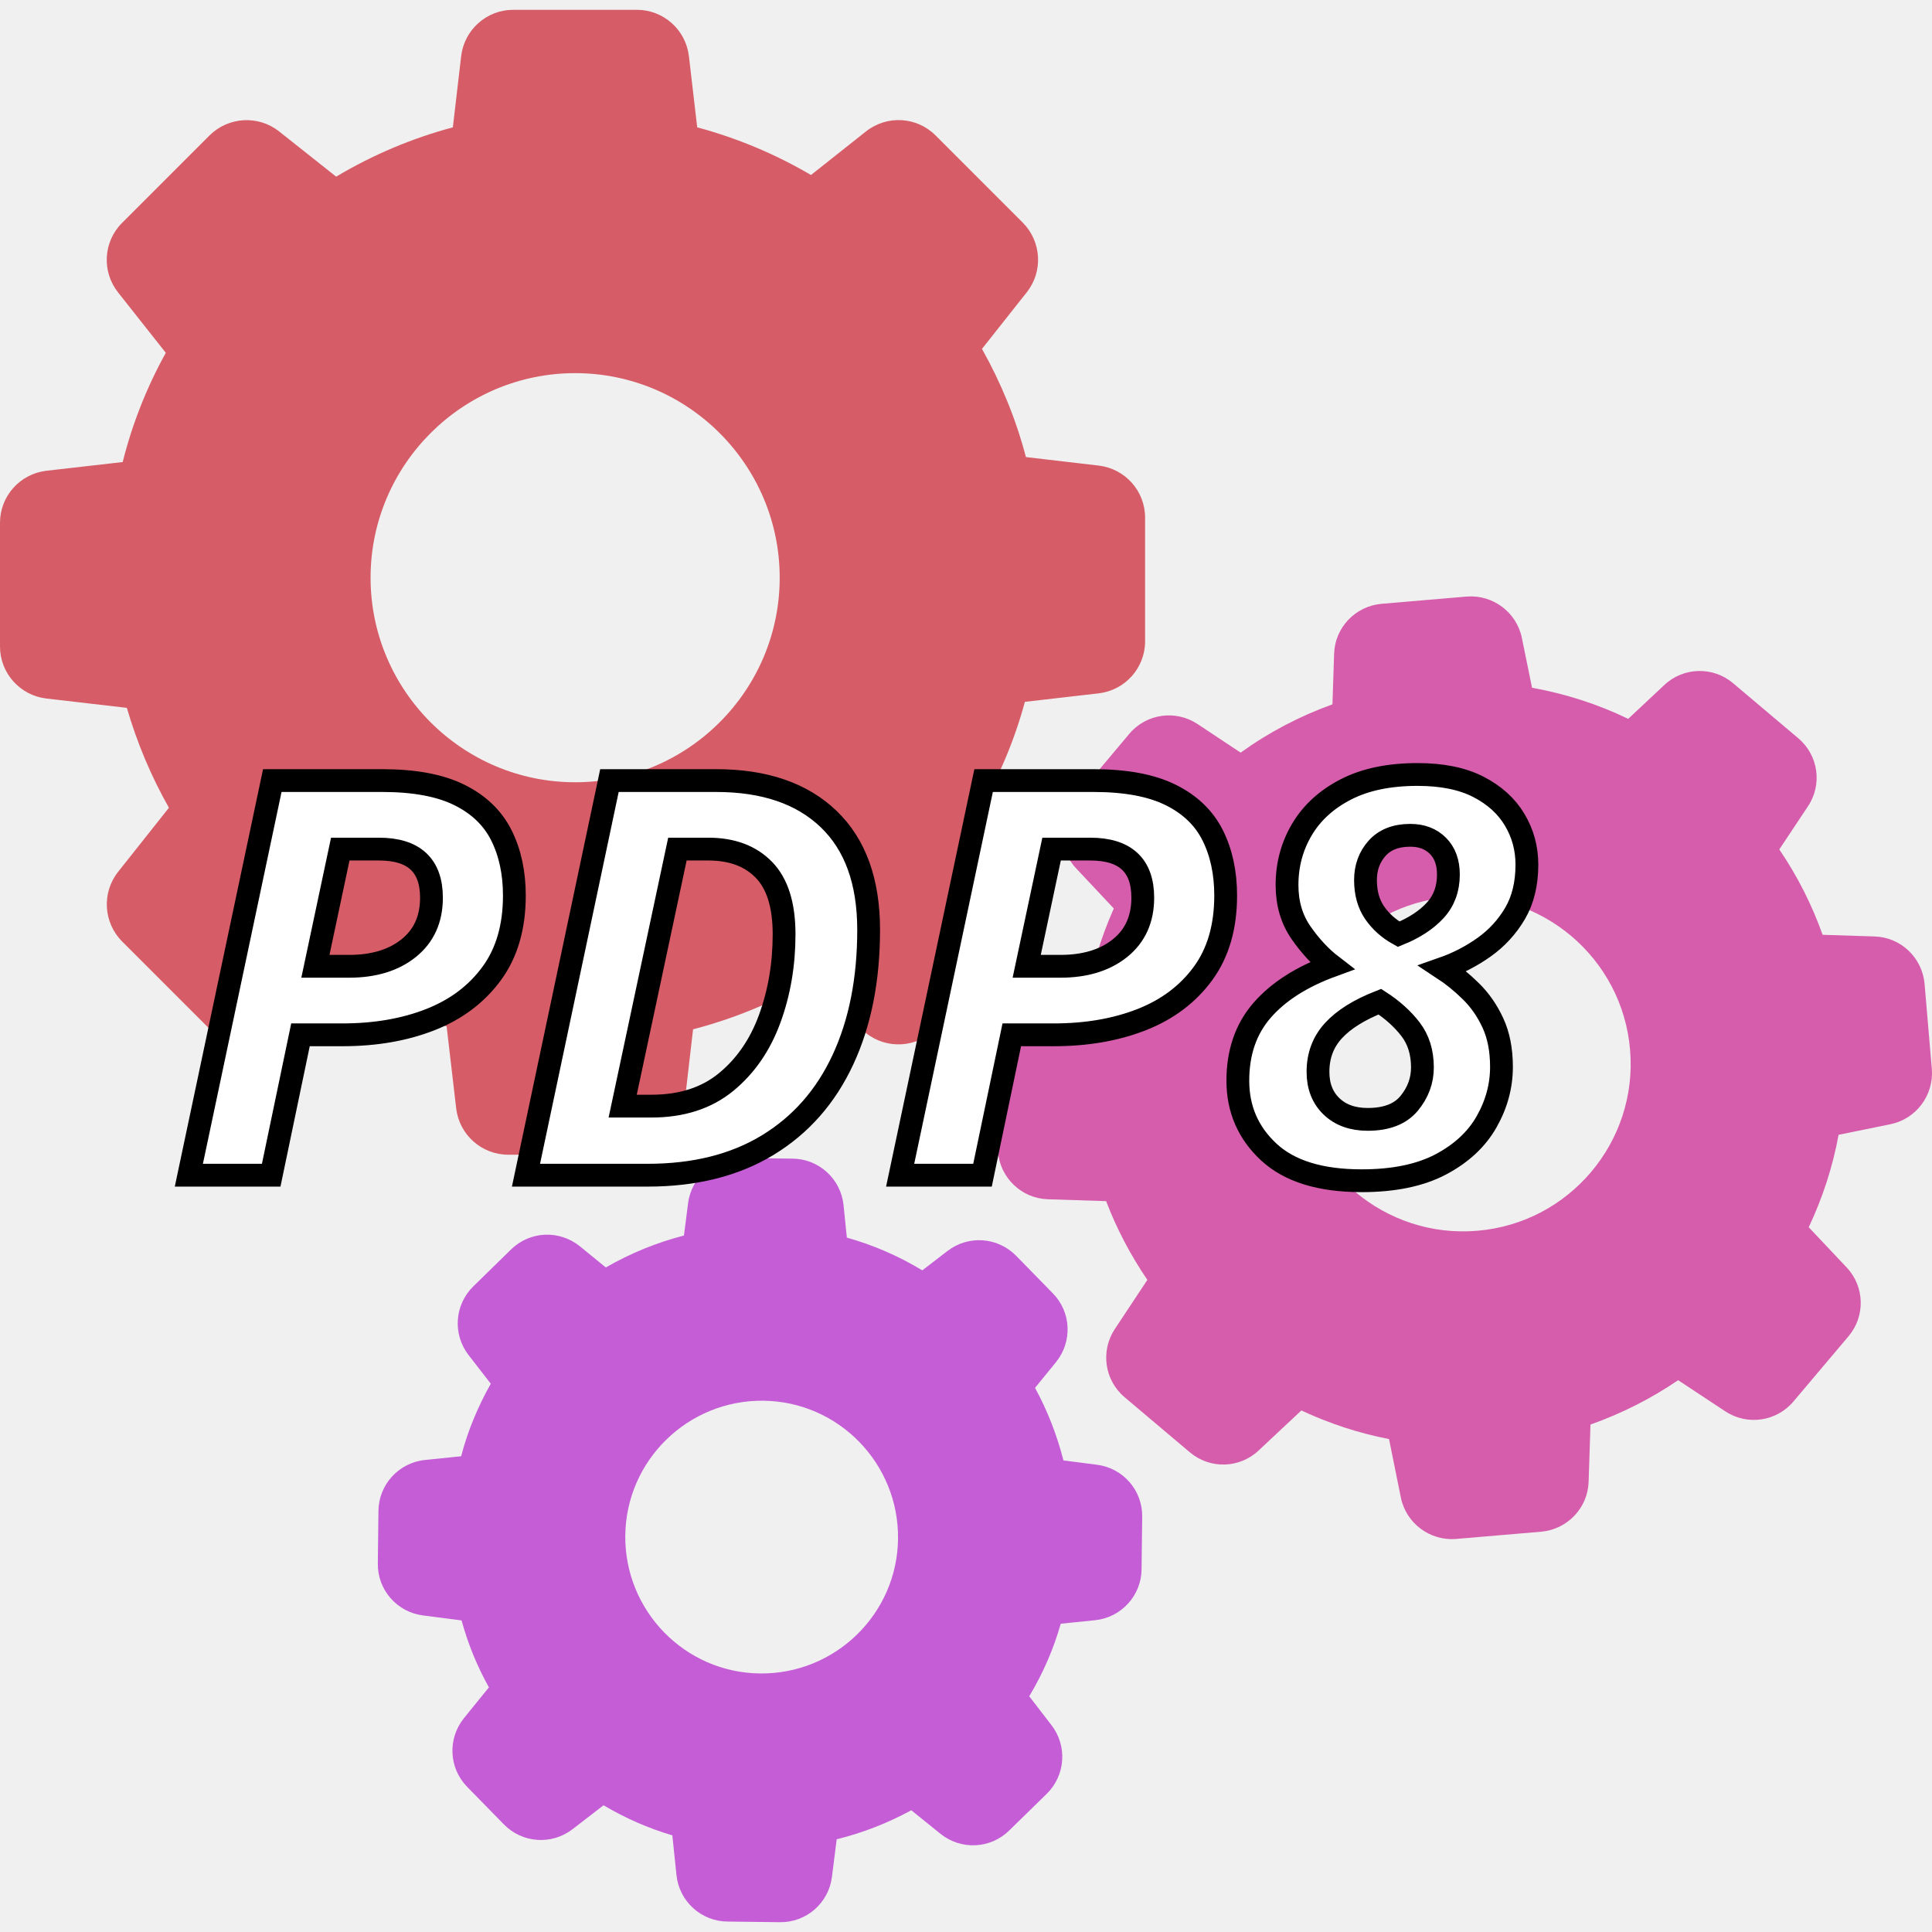
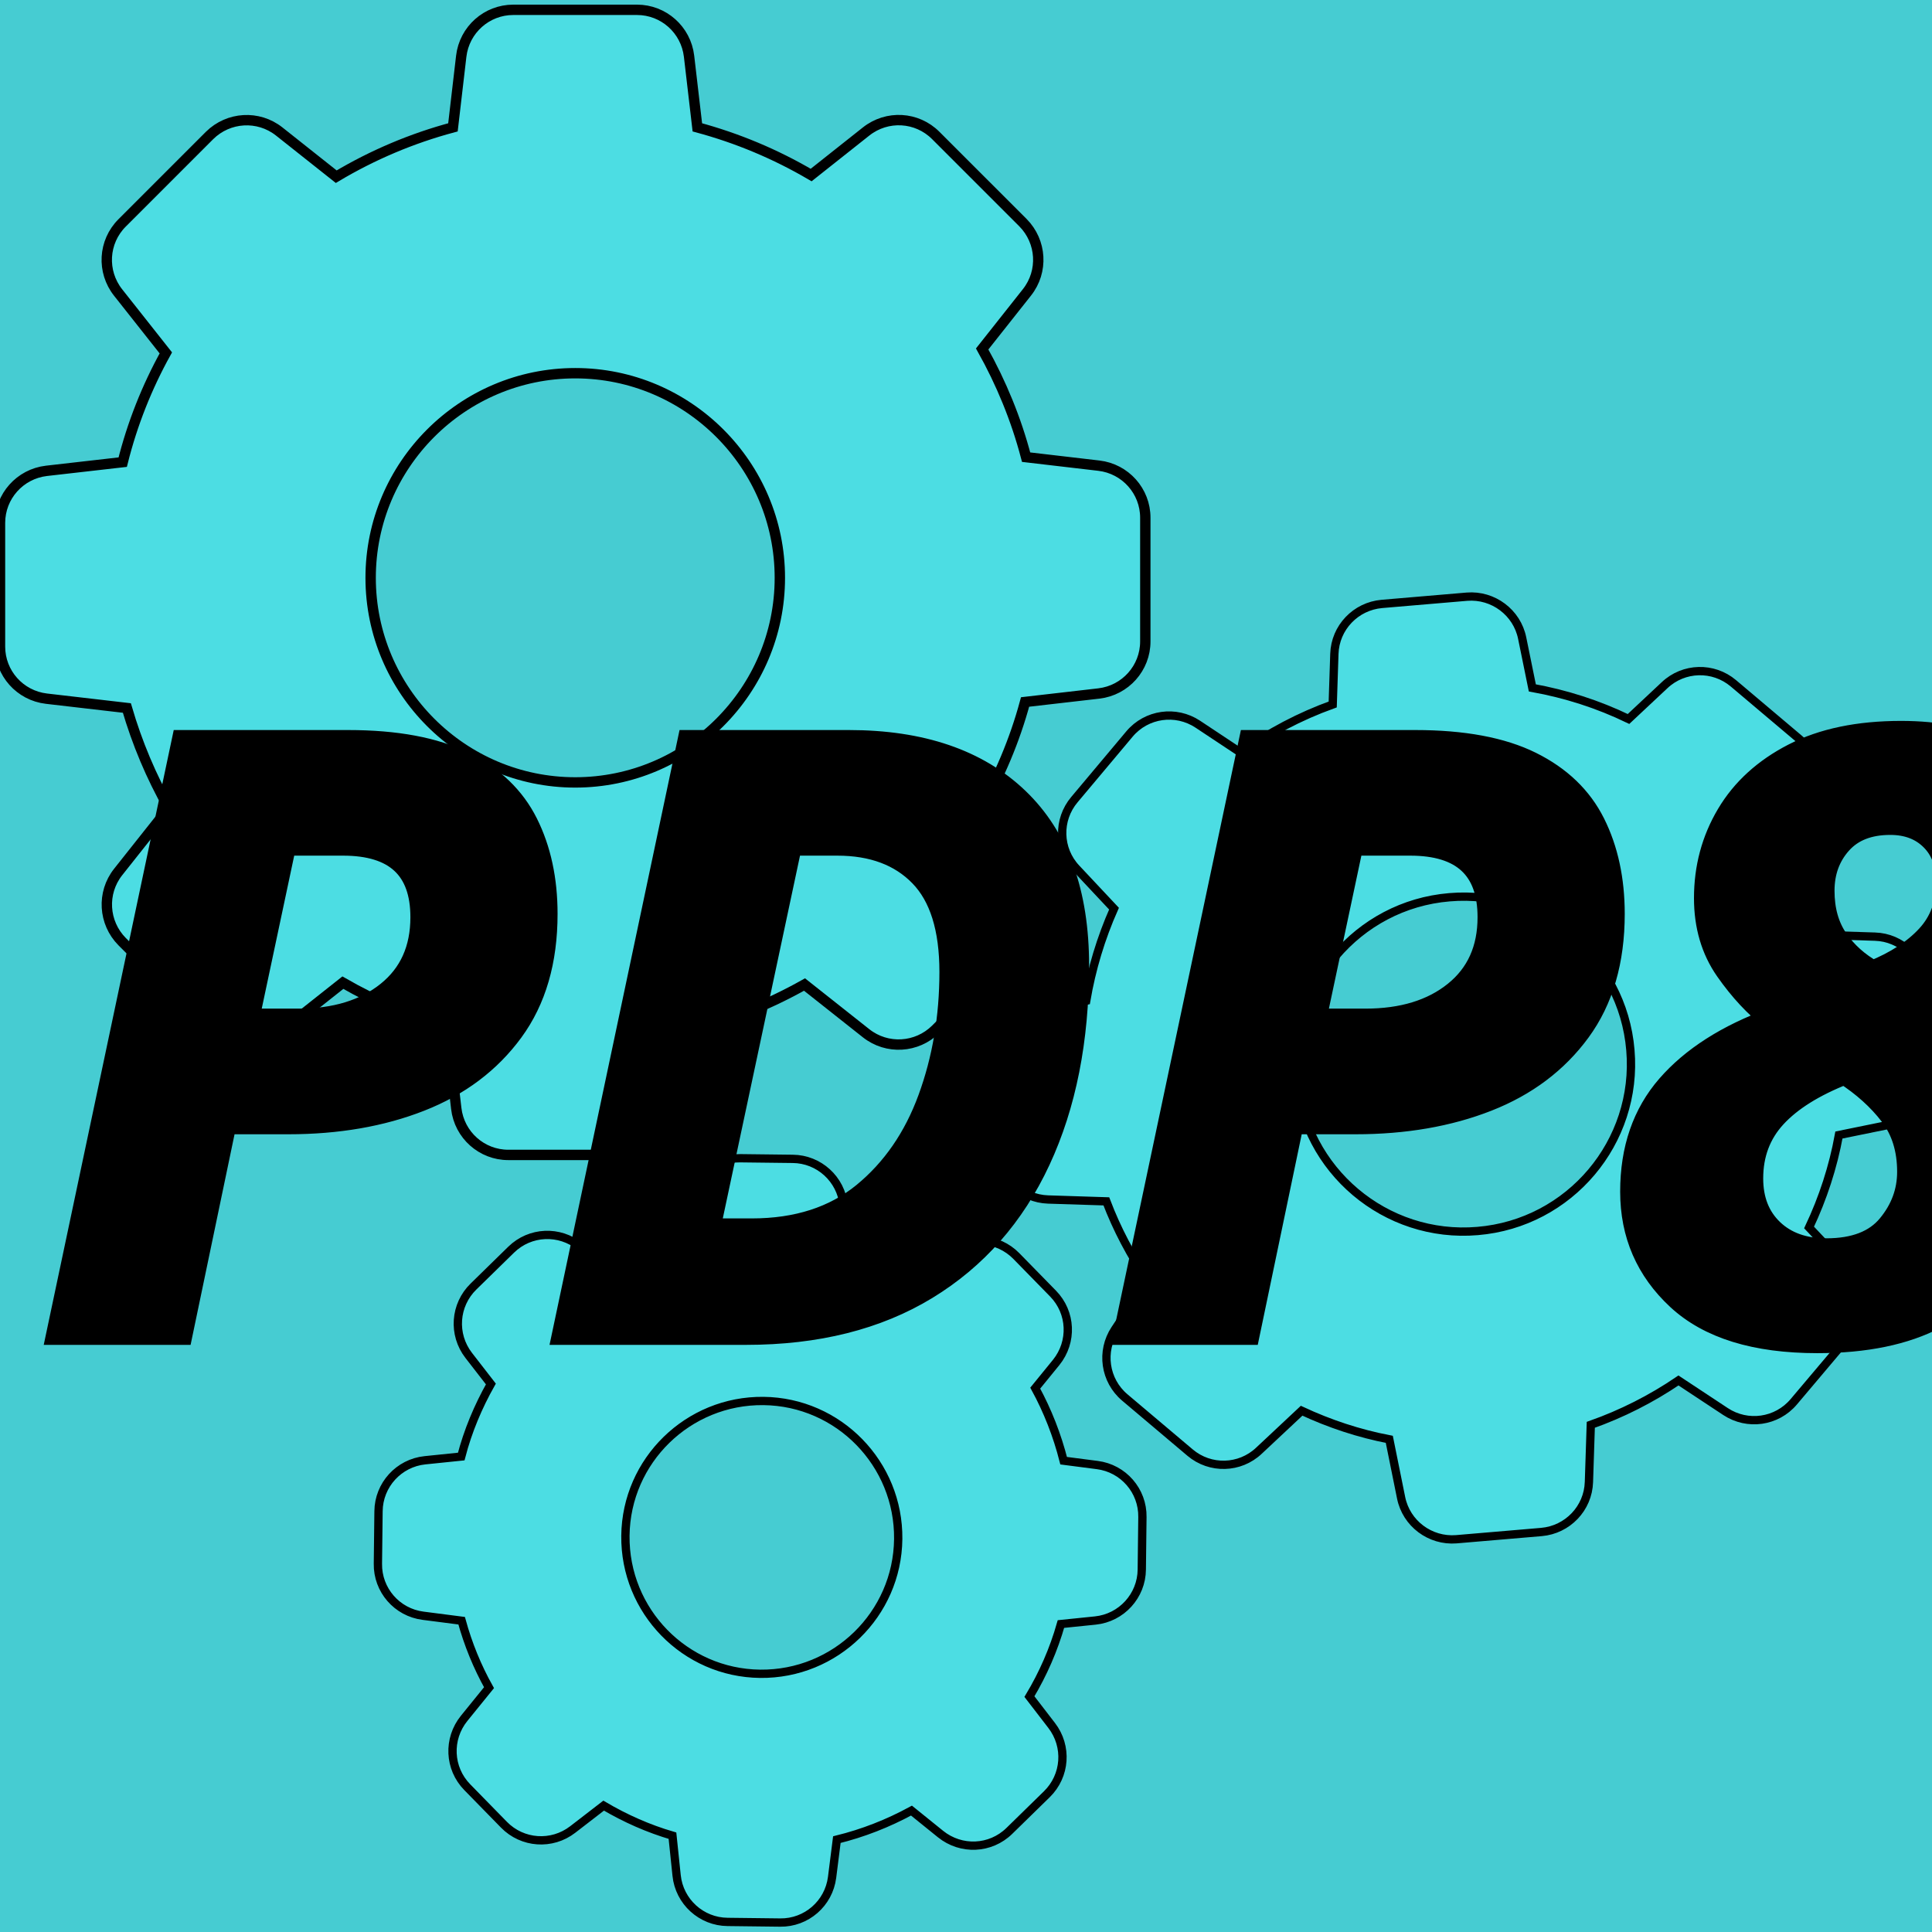
- <svg xmlns="http://www.w3.org/2000/svg" xml:space="preserve" style="enable-background:new 0 0 932.179 932.179;" viewBox="0 0 932.179 932.179" height="932.179px" width="932.179px" y="0px" x="0px" id="Capa_1" version="1.1">
+ <svg xmlns="http://www.w3.org/2000/svg" version="1.1" id="Capa_1" x="0px" y="0px" width="932px" height="932px" viewBox="0 0 932 932" style="enable-background:new 0 0 932 932;" xml:space="preserve">
  <defs id="defs43" />
  <g id="g8">
-     <path style="fill:#d24652;fill-opacity:0.862" id="path2" d="M61.2,341.538c4.9,16.8,11.7,33,20.3,48.2l-24.5,30.9c-8,10.1-7.1,24.5,1.9,33.6l42.2,42.2c9.1,9.1,23.5,9.899,33.6,1.899   l30.7-24.3c15.8,9.101,32.6,16.2,50.1,21.2l4.6,39.5c1.5,12.8,12.3,22.4,25.1,22.4h59.7c12.8,0,23.6-9.601,25.1-22.4l4.4-38.1   c18.8-4.9,36.8-12.2,53.7-21.7l29.7,23.5c10.1,8,24.5,7.1,33.6-1.9l42.2-42.2c9.1-9.1,9.9-23.5,1.9-33.6l-23.1-29.3   c9.6-16.601,17.1-34.3,22.1-52.8l35.6-4.1c12.801-1.5,22.4-12.3,22.4-25.1v-59.7c0-12.8-9.6-23.6-22.4-25.1l-35.1-4.1   c-4.801-18.3-12-35.8-21.199-52.2l21.6-27.3c8-10.1,7.1-24.5-1.9-33.6l-42.1-42.1c-9.1-9.1-23.5-9.9-33.6-1.9l-26.5,21   c-17.2-10.1-35.601-17.8-54.9-23l-4-34.3c-1.5-12.8-12.3-22.4-25.1-22.4h-59.7c-12.8,0-23.6,9.6-25.1,22.4l-4,34.3   c-19.8,5.3-38.7,13.3-56.3,23.8l-27.5-21.8c-10.1-8-24.5-7.1-33.6,1.9l-42.2,42.2c-9.1,9.1-9.9,23.5-1.9,33.6l23,29.1   c-9.2,16.6-16.2,34.3-20.8,52.7l-36.8,4.2c-12.8,1.5-22.4,12.3-22.4,25.1v59.7c0,12.8,9.6,23.6,22.4,25.1L61.2,341.538z    M277.5,180.038c54.4,0,98.7,44.3,98.7,98.7s-44.3,98.7-98.7,98.7c-54.399,0-98.7-44.3-98.7-98.7S223.1,180.038,277.5,180.038z" />
-     <path style="fill:#d246a1;fill-opacity:0.862" id="path4" d="M867.699,356.238l-31.5-26.6c-9.699-8.2-24-7.8-33.199,0.9l-17.4,16.3c-14.699-7.1-30.299-12.1-46.4-15l-4.898-24   c-2.5-12.4-14-21-26.602-20l-41.1,3.5c-12.6,1.1-22.5,11.4-22.9,24.1l-0.799,24.4c-15.801,5.7-30.701,13.5-44.301,23.3   l-20.799-13.8c-10.602-7-24.701-5-32.9,4.7l-26.6,31.7c-8.201,9.7-7.801,24,0.898,33.2l18.201,19.399   c-6.301,14.2-10.801,29.101-13.4,44.4l-26,5.3c-12.4,2.5-21,14-20,26.601l3.5,41.1c1.1,12.6,11.4,22.5,24.1,22.9l28.1,0.899   c5.102,13.4,11.801,26.101,19.9,38l-15.699,23.7c-7,10.6-5,24.7,4.699,32.9l31.5,26.6c9.701,8.2,24,7.8,33.201-0.9l20.6-19.3   c13.5,6.3,27.699,11,42.299,13.8l5.701,28.2c2.5,12.4,14,21,26.6,20l41.1-3.5c12.6-1.1,22.5-11.399,22.9-24.1l0.9-27.601   c15-5.3,29.199-12.5,42.299-21.399l22.701,15c10.6,7,24.699,5,32.9-4.7l26.6-31.5c8.199-9.7,7.799-24-0.9-33.2l-18.301-19.399   c6.701-14.2,11.602-29.2,14.4-44.601l25-5.1c12.4-2.5,21-14,20-26.601l-3.5-41.1c-1.1-12.6-11.4-22.5-24.1-22.9l-25.1-0.8   c-5.201-14.6-12.201-28.399-20.9-41.2l13.699-20.6C879.4,378.638,877.4,364.438,867.699,356.238z M712.801,593.837   c-44.4,3.801-83.602-29.3-87.301-73.699c-3.801-44.4,29.301-83.601,73.699-87.301c44.4-3.8,83.602,29.301,87.301,73.7   C790.301,550.938,757.199,590.138,712.801,593.837z" />
-     <path style="fill:#bd46d2;fill-opacity:0.862" id="path6" d="M205,704.438c-12.6,1.3-22.3,11.899-22.4,24.6l-0.3,25.3c-0.2,12.7,9.2,23.5,21.8,25.101l18.6,2.399   c3.1,11.301,7.5,22.101,13.2,32.301l-12,14.8c-8,9.899-7.4,24.1,1.5,33.2l17.7,18.1c8.9,9.1,23.1,10.1,33.2,2.3l14.899-11.5   c10.5,6.2,21.601,11.101,33.2,14.5l2,19.2c1.3,12.6,11.9,22.3,24.6,22.4l25.301,0.3c12.699,0.2,23.5-9.2,25.1-21.8l2.3-18.2   c12.601-3.101,24.601-7.8,36-14l14,11.3c9.9,8,24.101,7.4,33.201-1.5l18.1-17.7c9.1-8.899,10.1-23.1,2.301-33.2L496.6,818.438   c6.6-11,11.701-22.7,15.201-35l16.6-1.7c12.6-1.3,22.299-11.9,22.4-24.6l0.299-25.301c0.201-12.699-9.199-23.5-21.799-25.1   l-16.201-2.1c-3.1-12.2-7.699-24-13.699-35l10.1-12.4c8-9.9,7.4-24.1-1.5-33.2l-17.699-18.1c-8.9-9.101-23.102-10.101-33.201-2.3   l-12.101,9.3c-11.399-6.9-23.6-12.2-36.399-15.8l-1.601-15.7c-1.3-12.601-11.899-22.3-24.6-22.4l-25.3-0.3   c-12.7-0.2-23.5,9.2-25.101,21.8l-2,15.601c-13.199,3.399-25.899,8.6-37.699,15.399l-12.5-10.2c-9.9-8-24.101-7.399-33.201,1.5   l-18.2,17.801c-9.1,8.899-10.1,23.1-2.3,33.199l10.7,13.801c-6.2,11-11.1,22.699-14.3,35L205,704.438z M368.3,675.837   c36.3,0.4,65.399,30.301,65,66.601c-0.4,36.3-30.301,65.399-66.601,65c-36.3-0.4-65.399-30.3-65-66.601   C302.1,704.538,332,675.438,368.3,675.837z" />
-     <text id="text872" y="567.028" x="84.181" style="font-style:italic;font-variant:normal;font-weight:bold;font-stretch:normal;font-size:266.667px;line-height:1.25;font-family:sans-serif;-inkscape-font-specification:'sans-serif, Bold Italic';font-variant-ligatures:normal;font-variant-caps:normal;font-variant-numeric:normal;font-variant-east-asian:normal;fill:#ffffff;fill-opacity:1;stroke:#000000;stroke-opacity:1;stroke-width:11;stroke-miterlimit:4;stroke-dasharray:none" xml:space="preserve">
-       <tspan style="font-style:italic;font-variant:normal;font-weight:bold;font-stretch:normal;font-size:266.667px;font-family:sans-serif;-inkscape-font-specification:'sans-serif, Bold Italic';font-variant-ligatures:normal;font-variant-caps:normal;font-variant-numeric:normal;font-variant-east-asian:normal;fill:#ffffff;fill-opacity:1;stroke:#000000;stroke-opacity:1;stroke-width:11;stroke-miterlimit:4;stroke-dasharray:none" y="567.028" x="84.181" id="tspan870">PDP8</tspan>
+     <rect y="0" x="0" height="932" width="932" id="rect850" style="fill:#46ccd2;fill-opacity:1;stroke:#000000;stroke-width:0;stroke-miterlimit:4;stroke-dasharray:none" />
+     <path d="M61.2,341.538c4.9,16.8,11.7,33,20.3,48.2l-24.5,30.9c-8,10.1-7.1,24.5,1.9,33.6l42.2,42.2c9.1,9.1,23.5,9.899,33.6,1.899   l30.7-24.3c15.8,9.101,32.6,16.2,50.1,21.2l4.6,39.5c1.5,12.8,12.3,22.4,25.1,22.4h59.7c12.8,0,23.6-9.601,25.1-22.4l4.4-38.1   c18.8-4.9,36.8-12.2,53.7-21.7l29.7,23.5c10.1,8,24.5,7.1,33.6-1.9l42.2-42.2c9.1-9.1,9.9-23.5,1.9-33.6l-23.1-29.3   c9.6-16.601,17.1-34.3,22.1-52.8l35.6-4.1c12.801-1.5,22.4-12.3,22.4-25.1v-59.7c0-12.8-9.6-23.6-22.4-25.1l-35.1-4.1   c-4.801-18.3-12-35.8-21.199-52.2l21.6-27.3c8-10.1,7.1-24.5-1.9-33.6l-42.1-42.1c-9.1-9.1-23.5-9.9-33.6-1.9l-26.5,21   c-17.2-10.1-35.601-17.8-54.9-23l-4-34.3c-1.5-12.8-12.3-22.4-25.1-22.4h-59.7c-12.8,0-23.6,9.6-25.1,22.4l-4,34.3   c-19.8,5.3-38.7,13.3-56.3,23.8l-27.5-21.8c-10.1-8-24.5-7.1-33.6,1.9l-42.2,42.2c-9.1,9.1-9.9,23.5-1.9,33.6l23,29.1   c-9.2,16.6-16.2,34.3-20.8,52.7l-36.8,4.2c-12.8,1.5-22.4,12.3-22.4,25.1v59.7c0,12.8,9.6,23.6,22.4,25.1L61.2,341.538z    M277.5,180.038c54.4,0,98.7,44.3,98.7,98.7s-44.3,98.7-98.7,98.7c-54.399,0-98.7-44.3-98.7-98.7S223.1,180.038,277.5,180.038z" id="path2" style="fill:#4cdde3;fill-opacity:1;stroke-width:5;stroke-miterlimit:4;stroke-dasharray:none;stroke:#000000" />
+     <path d="M867.699,356.238l-31.5-26.6c-9.699-8.2-24-7.8-33.199,0.9l-17.4,16.3c-14.699-7.1-30.299-12.1-46.4-15l-4.898-24   c-2.5-12.4-14-21-26.602-20l-41.1,3.5c-12.6,1.1-22.5,11.4-22.9,24.1l-0.799,24.4c-15.801,5.7-30.701,13.5-44.301,23.3   l-20.799-13.8c-10.602-7-24.701-5-32.9,4.7l-26.6,31.7c-8.201,9.7-7.801,24,0.898,33.2l18.201,19.399   c-6.301,14.2-10.801,29.101-13.4,44.4l-26,5.3c-12.4,2.5-21,14-20,26.601l3.5,41.1c1.1,12.6,11.4,22.5,24.1,22.9l28.1,0.899   c5.102,13.4,11.801,26.101,19.9,38l-15.699,23.7c-7,10.6-5,24.7,4.699,32.9l31.5,26.6c9.701,8.2,24,7.8,33.201-0.9l20.6-19.3   c13.5,6.3,27.699,11,42.299,13.8l5.701,28.2c2.5,12.4,14,21,26.6,20l41.1-3.5c12.6-1.1,22.5-11.399,22.9-24.1l0.9-27.601   c15-5.3,29.199-12.5,42.299-21.399l22.701,15c10.6,7,24.699,5,32.9-4.7l26.6-31.5c8.199-9.7,7.799-24-0.9-33.2l-18.301-19.399   c6.701-14.2,11.602-29.2,14.4-44.601l25-5.1c12.4-2.5,21-14,20-26.601l-3.5-41.1c-1.1-12.6-11.4-22.5-24.1-22.9l-25.1-0.8   c-5.201-14.6-12.201-28.399-20.9-41.2l13.699-20.6C879.4,378.638,877.4,364.438,867.699,356.238z M712.801,593.837   c-44.4,3.801-83.602-29.3-87.301-73.699c-3.801-44.4,29.301-83.601,73.699-87.301c44.4-3.8,83.602,29.301,87.301,73.7   C790.301,550.938,757.199,590.138,712.801,593.837z" id="path4" style="fill:#4cdde3;fill-opacity:1;stroke:#000000;stroke-width:4" />
+     <path d="M205,704.438c-12.6,1.3-22.3,11.899-22.4,24.6l-0.3,25.3c-0.2,12.7,9.2,23.5,21.8,25.101l18.6,2.399   c3.1,11.301,7.5,22.101,13.2,32.301l-12,14.8c-8,9.899-7.4,24.1,1.5,33.2l17.7,18.1c8.9,9.1,23.1,10.1,33.2,2.3l14.899-11.5   c10.5,6.2,21.601,11.101,33.2,14.5l2,19.2c1.3,12.6,11.9,22.3,24.6,22.4l25.301,0.3c12.699,0.2,23.5-9.2,25.1-21.8l2.3-18.2   c12.601-3.101,24.601-7.8,36-14l14,11.3c9.9,8,24.101,7.4,33.201-1.5l18.1-17.7c9.1-8.899,10.1-23.1,2.301-33.2L496.6,818.438   c6.6-11,11.701-22.7,15.201-35l16.6-1.7c12.6-1.3,22.299-11.9,22.4-24.6l0.299-25.301c0.201-12.699-9.199-23.5-21.799-25.1   l-16.201-2.1c-3.1-12.2-7.699-24-13.699-35l10.1-12.4c8-9.9,7.4-24.1-1.5-33.2l-17.699-18.1c-8.9-9.101-23.102-10.101-33.201-2.3   l-12.101,9.3c-11.399-6.9-23.6-12.2-36.399-15.8l-1.601-15.7c-1.3-12.601-11.899-22.3-24.6-22.4l-25.3-0.3   c-12.7-0.2-23.5,9.2-25.101,21.8l-2,15.601c-13.199,3.399-25.899,8.6-37.699,15.399l-12.5-10.2c-9.9-8-24.101-7.399-33.201,1.5   l-18.2,17.801c-9.1,8.899-10.1,23.1-2.3,33.199l10.7,13.801c-6.2,11-11.1,22.699-14.3,35L205,704.438z M368.3,675.837   c36.3,0.4,65.399,30.301,65,66.601c-0.4,36.3-30.301,65.399-66.601,65c-36.3-0.4-65.399-30.3-65-66.601   C302.1,704.538,332,675.438,368.3,675.837z" id="path6" style="fill:#4cdde3;fill-opacity:1;stroke:#000000;stroke-width:4" />
+     <text xml:space="preserve" style="font-style:italic;font-variant:normal;font-weight:bold;font-stretch:normal;font-size:400px;line-height:1.25;font-family:sans-serif;-inkscape-font-specification:'sans-serif, Bold Italic';font-variant-ligatures:normal;font-variant-caps:normal;font-variant-numeric:normal;font-variant-east-asian:normal;fill:#ffffff;fill-opacity:1;stroke:#ffffff;stroke-width:11;stroke-miterlimit:4;stroke-dasharray:none;stroke-opacity:1" x="17.471" y="643.267" id="text872">
+       <tspan id="tspan870" x="17.471" y="643.267" style="font-style:italic;font-variant:normal;font-weight:bold;font-stretch:normal;font-size:400px;font-family:sans-serif;-inkscape-font-specification:'sans-serif, Bold Italic';font-variant-ligatures:normal;font-variant-caps:normal;font-variant-numeric:normal;font-variant-east-asian:normal;fill:#000000;fill-opacity:1;stroke:#000000;stroke-width:11;stroke-miterlimit:4;stroke-dasharray:none;stroke-opacity:1">PDP8</tspan>
    </text>
  </g>
  <g id="g10">
</g>
  <g id="g12">
</g>
  <g id="g14">
</g>
  <g id="g16">
</g>
  <g id="g18">
</g>
  <g id="g20">
</g>
  <g id="g22">
</g>
  <g id="g24">
</g>
  <g id="g26">
</g>
  <g id="g28">
</g>
  <g id="g30">
</g>
  <g id="g32">
</g>
  <g id="g34">
</g>
  <g id="g36">
</g>
  <g id="g38">
</g>
</svg>
